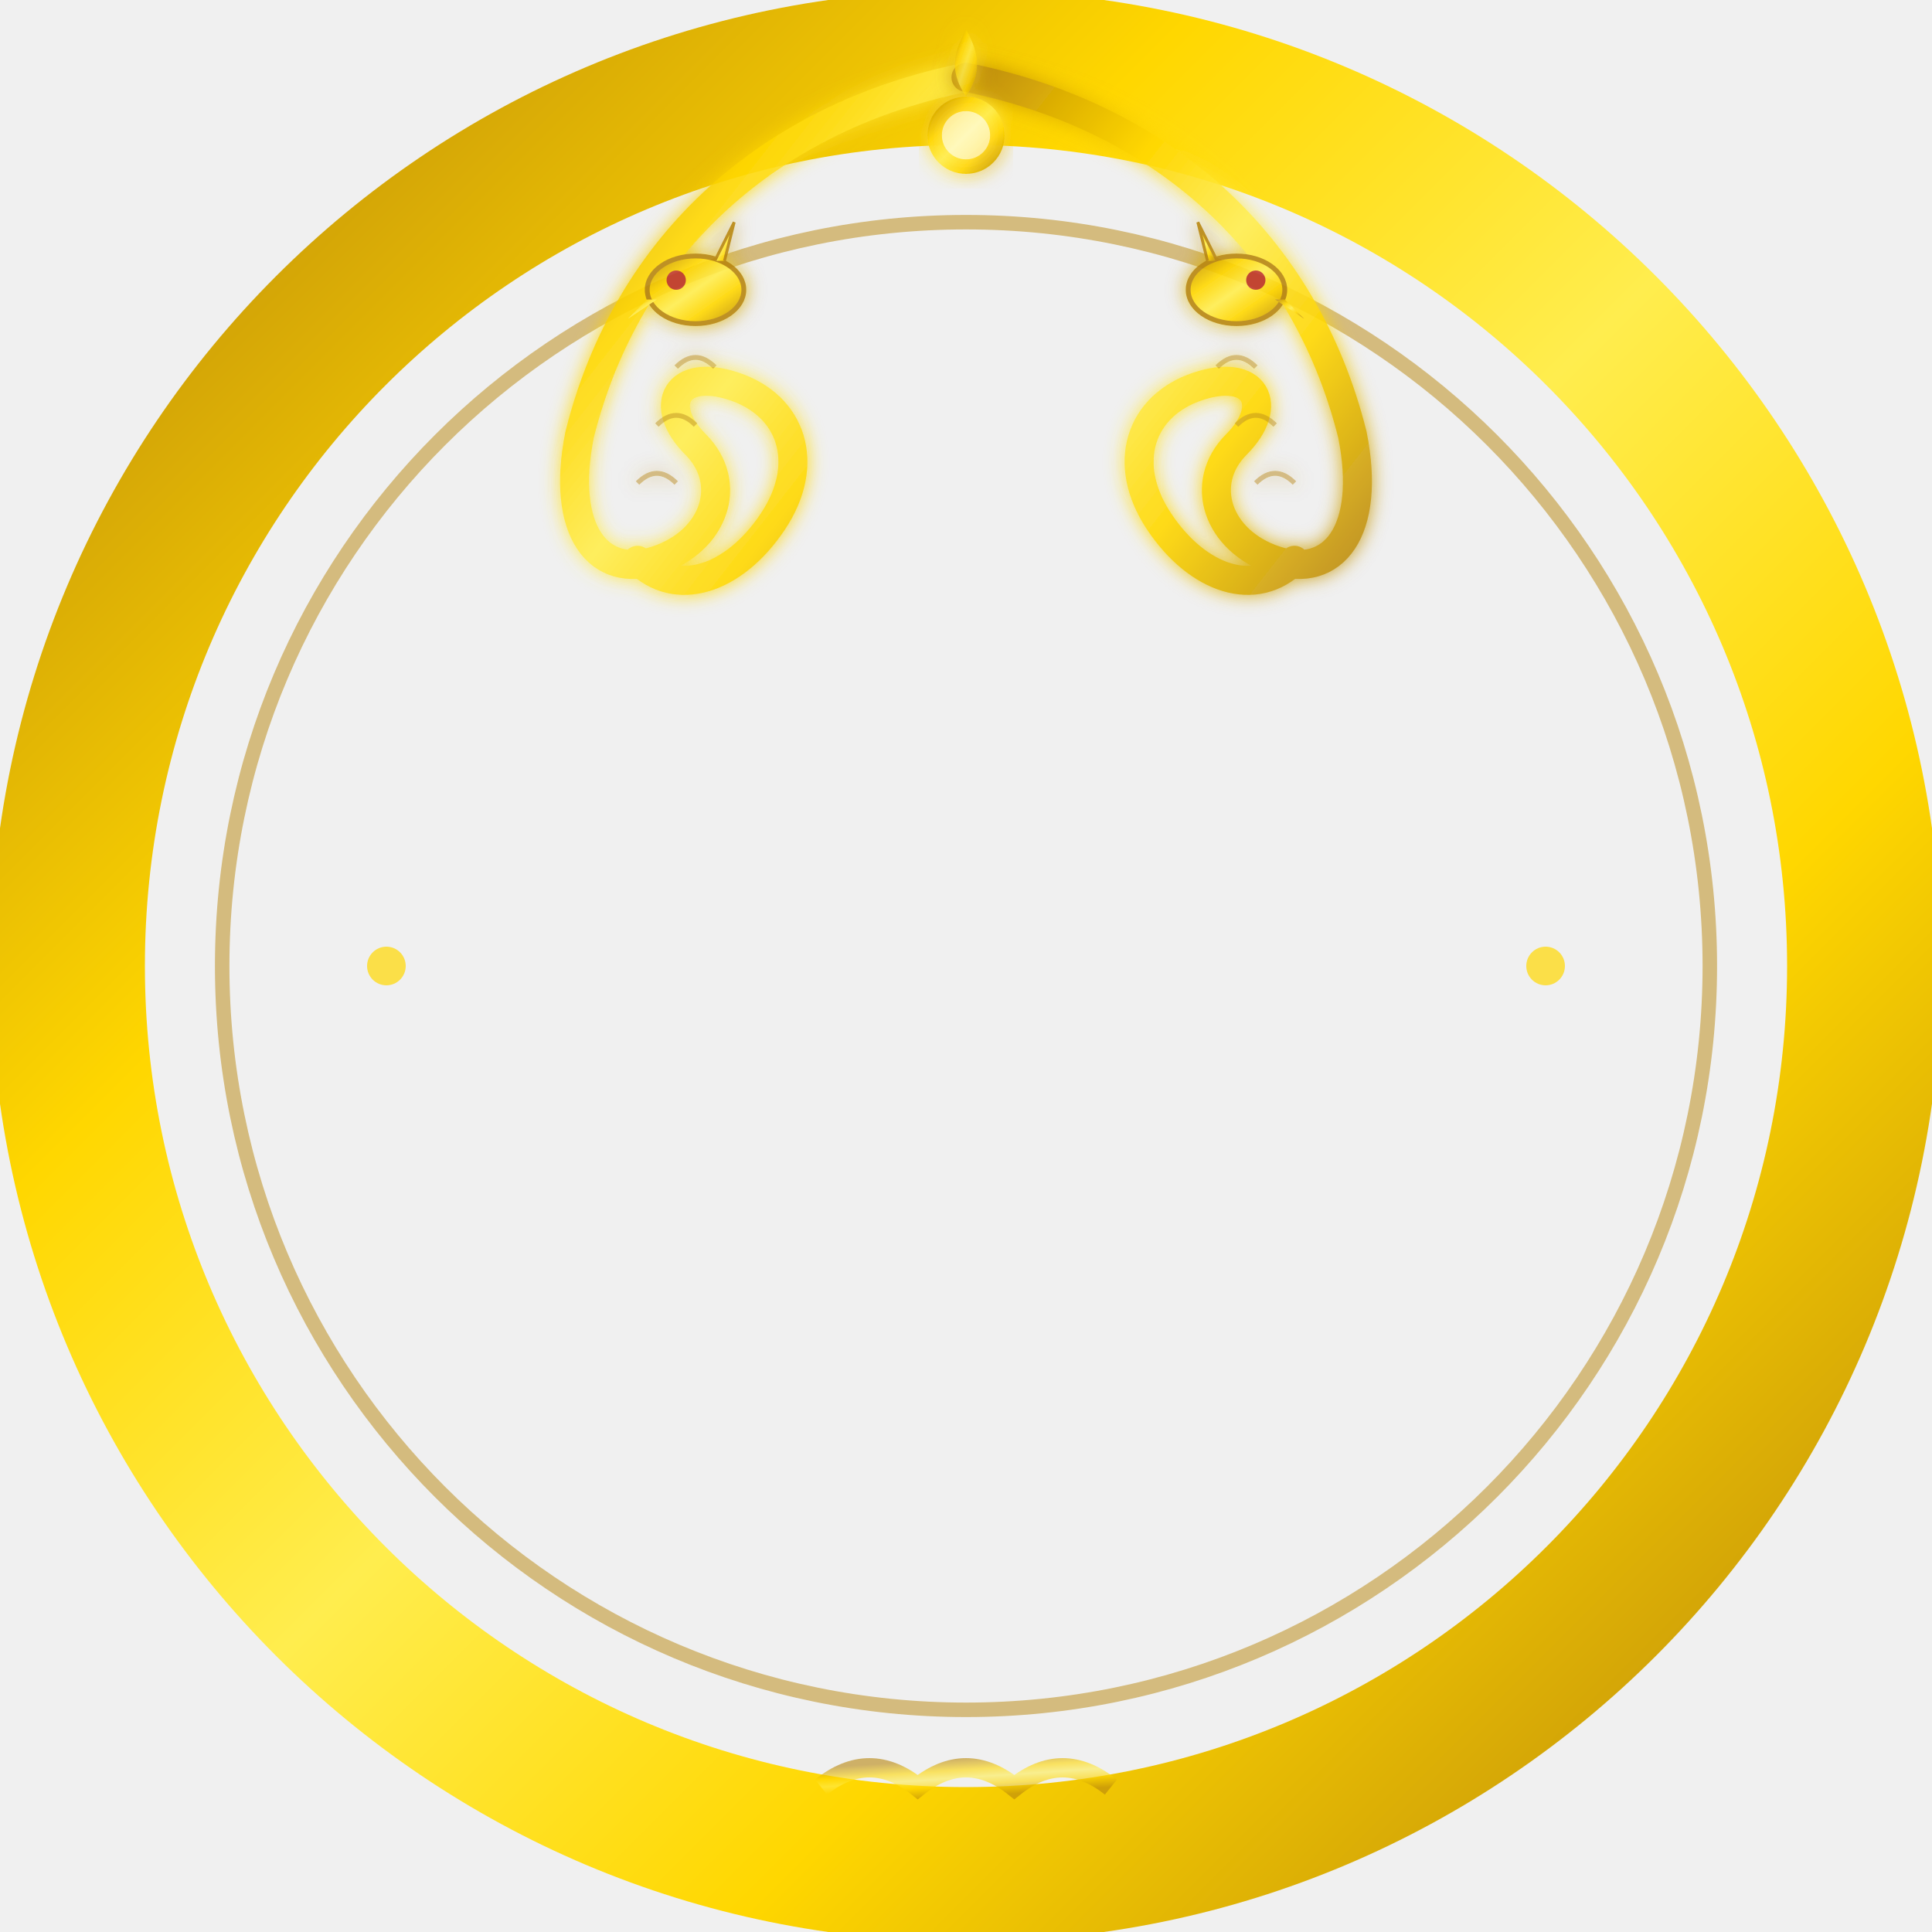
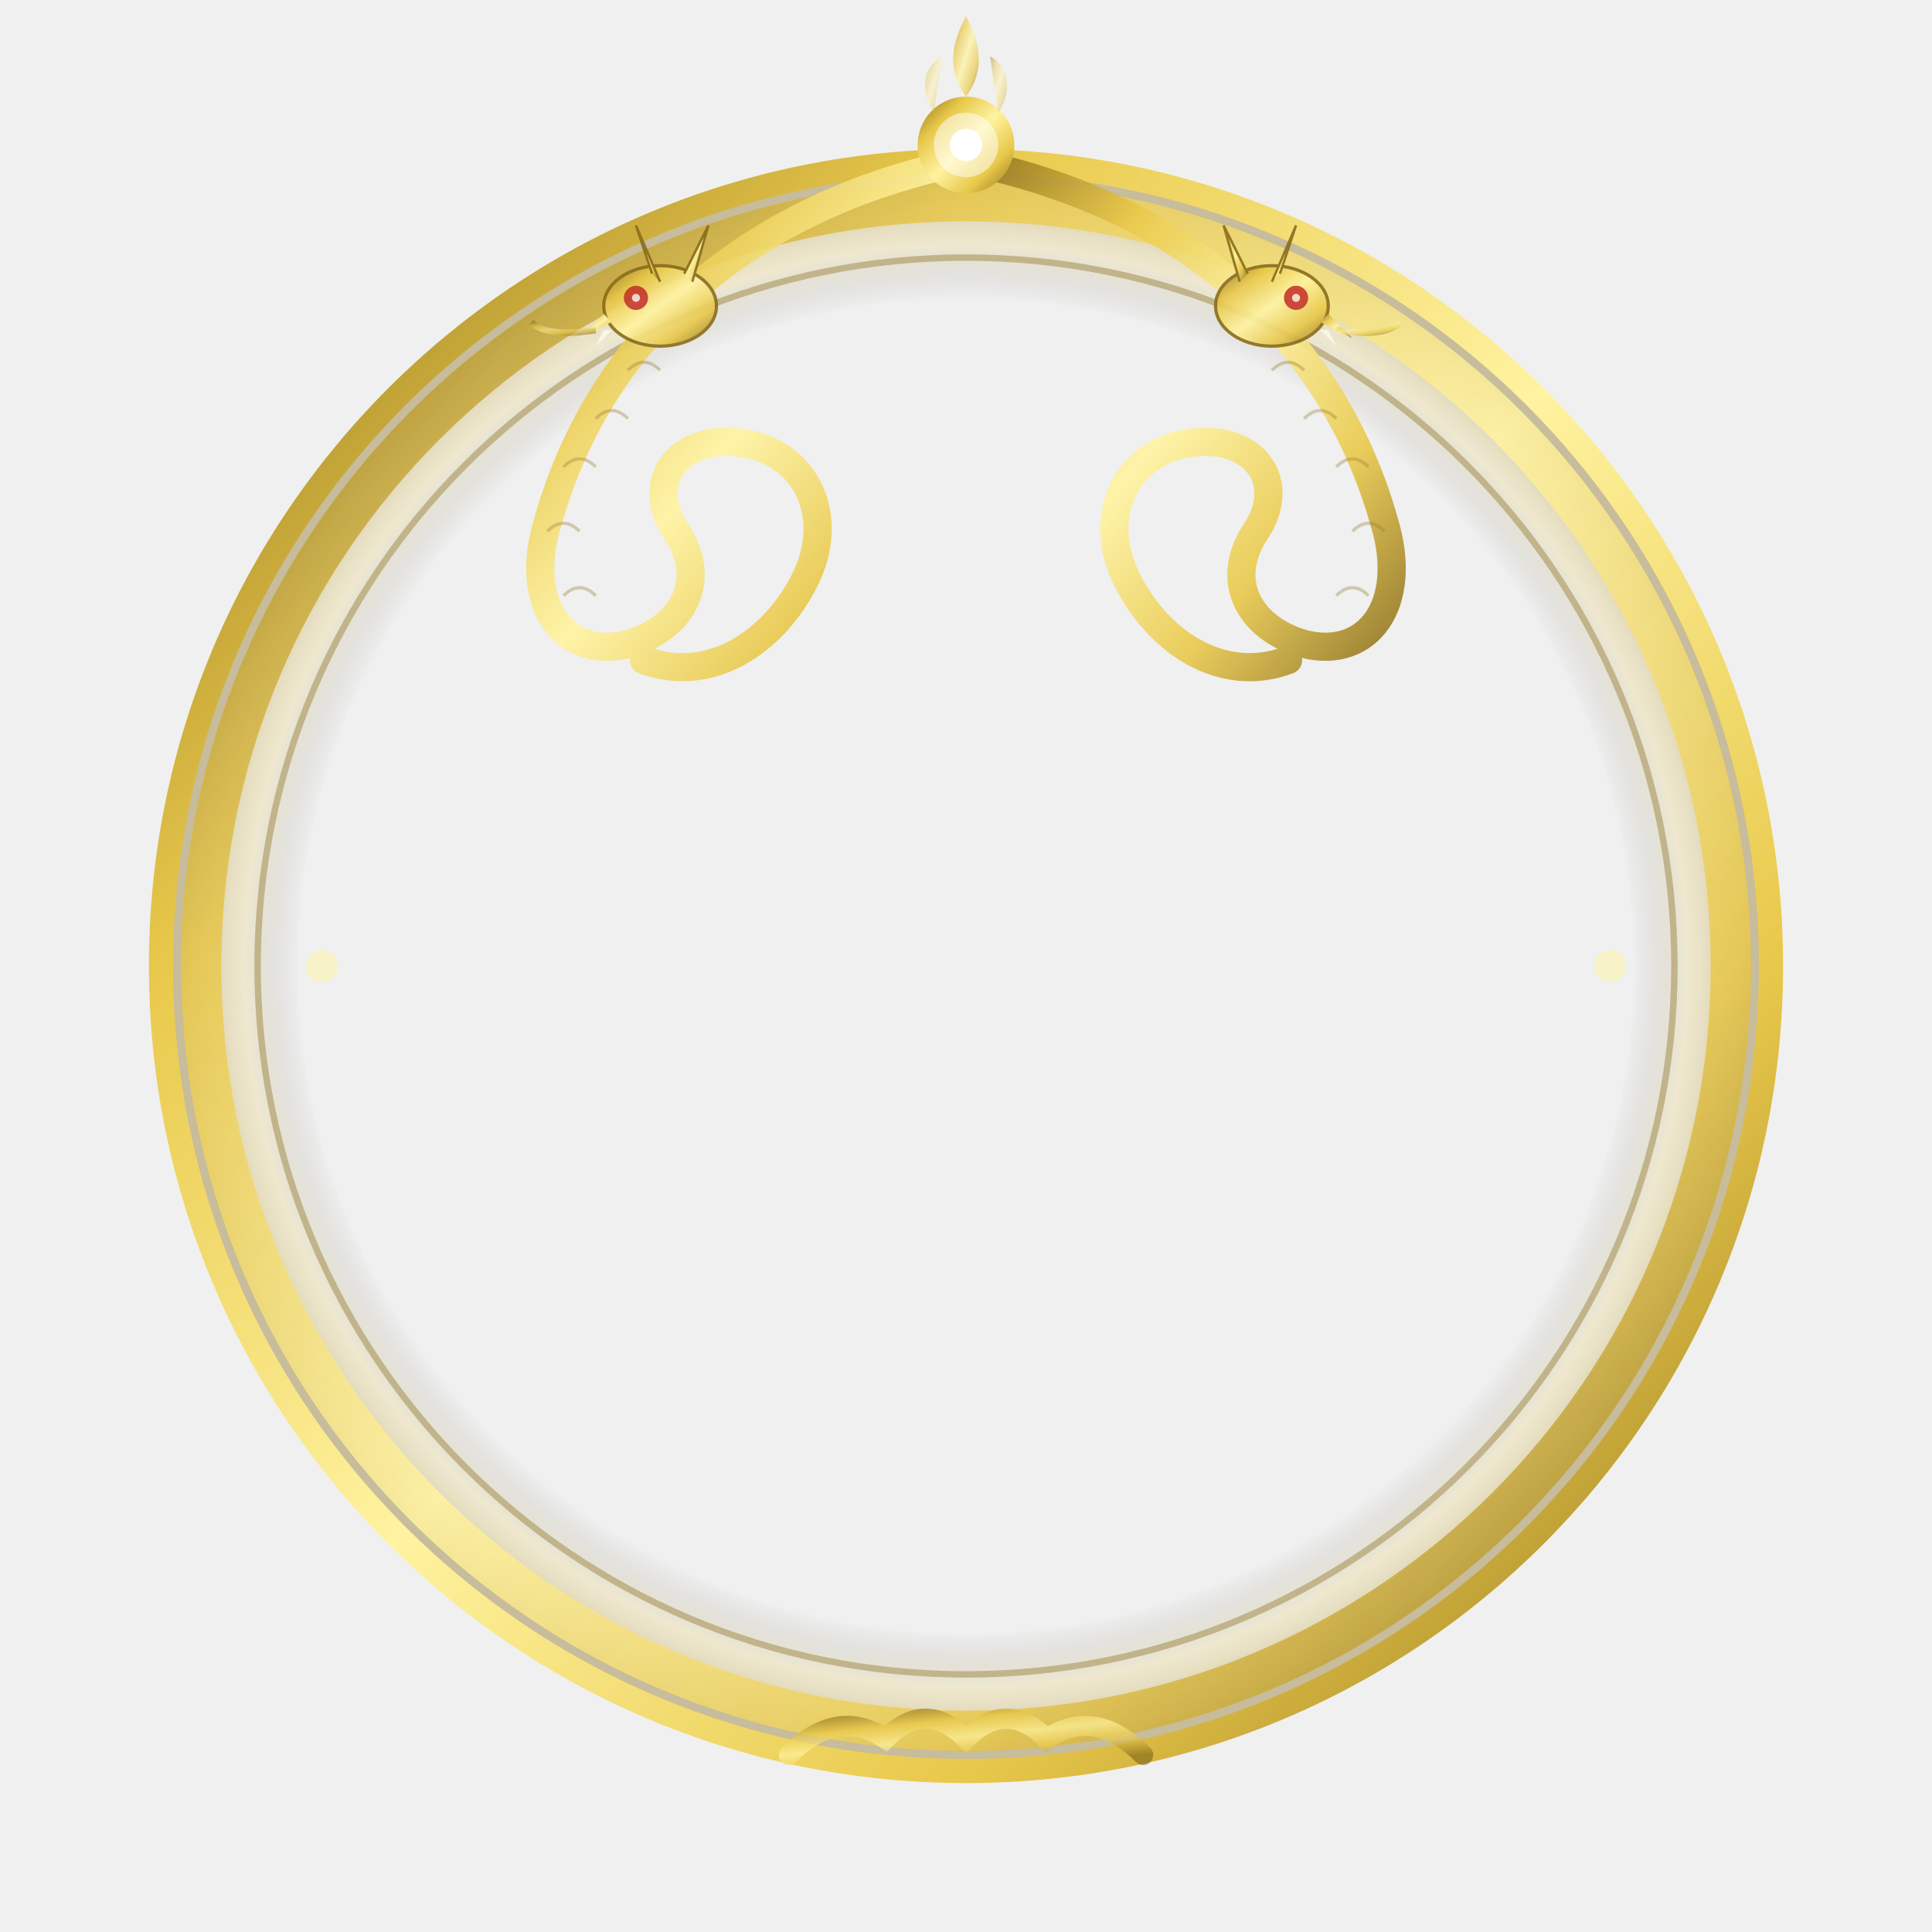
- <svg xmlns="http://www.w3.org/2000/svg" viewBox="0 0 200 200" width="200" height="200">
+ <svg xmlns="http://www.w3.org/2000/svg" viewBox="0 0 240 240" width="240" height="240">
  <defs>
-     <linearGradient id="dragonGold" x1="0%" y1="0%" x2="100%" y2="100%">
-       <stop offset="0%" stop-color="#b8860b" />
-       <stop offset="30%" stop-color="#ffd700" />
-       <stop offset="50%" stop-color="#ffed4e" />
-       <stop offset="70%" stop-color="#ffd700" />
-       <stop offset="100%" stop-color="#b8860b" />
+     <linearGradient id="drgGold" x1="0%" y1="0%" x2="100%" y2="100%">
+       <stop offset="0%" stop-color="#8a6d1b" />
+       <stop offset="25%" stop-color="#e8c84a" />
+       <stop offset="50%" stop-color="#fff3a0" />
+       <stop offset="75%" stop-color="#e8c84a" />
+       <stop offset="100%" stop-color="#8a6d1b" />
    </linearGradient>
-     <filter id="dragonGlow">
-       <feGaussianBlur stdDeviation="1" result="blur" />
-       <feMerge>
-         <feMergeNode in="blur" />
-         <feMergeNode in="SourceGraphic" />
-       </feMerge>
-     </filter>
+     <radialGradient id="drgInnerGlow" cx="50%" cy="50%" r="48%">
+       <stop offset="85%" stop-color="transparent" />
+       <stop offset="92%" stop-color="#e8c84a" stop-opacity="0.2" />
+       <stop offset="100%" stop-color="#8a6d1b" stop-opacity="0.4" />
+     </radialGradient>
  </defs>
-   <circle cx="100" cy="100" r="93" fill="none" stroke="url(#dragonGold)" stroke-width="16" />
-   <circle cx="100" cy="100" r="77" fill="none" stroke="#b8860b" stroke-width="1.5" opacity="0.5" />
-   <g filter="url(#dragonGlow)" opacity="0.9">
-     <path d="M100,8 C80,12 65,25 60,45 C58,55 62,60 68,58 C74,56 76,50 72,46 C68,42 70,38 76,40 C82,42 84,48 80,54 C76,60 70,62 66,58" fill="none" stroke="url(#dragonGold)" stroke-width="3" stroke-linecap="round" />
-     <g transform="translate(72,30)">
-       <ellipse cx="0" cy="0" rx="5" ry="3.5" fill="url(#dragonGold)" stroke="#b8860b" stroke-width="0.5" />
-       <circle cx="-2" cy="-1" r="1" fill="#c0392b" />
-       <path d="M-4,1 L-7,3 L-5,1" fill="url(#dragonGold)" />
-       <path d="M2,-3 L4,-7 L3,-3" fill="url(#dragonGold)" stroke="#b8860b" stroke-width="0.3" />
+   <circle cx="120" cy="120" r="100" fill="url(#drgInnerGlow)" />
+   <circle cx="120" cy="120" r="100" fill="none" stroke="url(#drgGold)" stroke-width="3" />
+   <circle cx="120" cy="120" r="95" fill="none" stroke="url(#drgGold)" stroke-width="5" opacity="0.85" />
+   <circle cx="120" cy="120" r="88" fill="none" stroke="#8a6d1b" stroke-width="0.8" opacity="0.4" />
+   <g opacity="0.9">
+     <path d="M120,20 C95,25 75,40 68,65 C65,75 70,82 78,80 C85,78 88,72 84,66 C80,60 84,54 92,55 C100,56 104,64 100,72 C96,80 88,85 80,82" fill="none" stroke="url(#drgGold)" stroke-width="3.5" stroke-linecap="round" />
+     <g transform="translate(82,38)">
+       <ellipse cx="0" cy="0" rx="7" ry="5" fill="url(#drgGold)" stroke="#8a6d1b" stroke-width="0.4" />
+       <circle cx="-3" cy="-1" r="1.5" fill="#c8392b" />
+       <circle cx="-3" cy="-1" r="0.5" fill="#fff" opacity="0.8" />
+       <path d="M-6,2 L-10,4 L-7,1" fill="url(#drgGold)" />
+       <path d="M-7,3 L-8,5 L-6,3" fill="#fff" opacity="0.7" />
+       <path d="M3,-4 L6,-10 L4,-3" fill="url(#drgGold)" stroke="#8a6d1b" stroke-width="0.3" />
+       <path d="M-1,-4 L-3,-10 L0,-3" fill="url(#drgGold)" stroke="#8a6d1b" stroke-width="0.3" />
+       <path d="M-8,3 Q-14,4 -16,2" fill="none" stroke="url(#drgGold)" stroke-width="0.8" opacity="0.6" />
    </g>
-     <g fill="none" stroke="#b8860b" stroke-width="0.5" opacity="0.5">
-       <path d="M70,38 Q72,36 74,38" />
-       <path d="M68,44 Q70,42 72,44" />
-       <path d="M66,50 Q68,48 70,50" />
+     <g fill="none" stroke="#8a6d1b" stroke-width="0.4" opacity="0.35">
+       <path d="M78,46 Q80,44 82,46" />
+       <path d="M74,52 Q76,50 78,52" />
+       <path d="M70,58 Q72,56 74,58" />
+       <path d="M68,66 Q70,64 72,66" />
+       <path d="M70,74 Q72,72 74,74" />
    </g>
  </g>
-   <g filter="url(#dragonGlow)" opacity="0.9">
-     <path d="M100,8 C120,12 135,25 140,45 C142,55 138,60 132,58 C126,56 124,50 128,46 C132,42 130,38 124,40 C118,42 116,48 120,54 C124,60 130,62 134,58" fill="none" stroke="url(#dragonGold)" stroke-width="3" stroke-linecap="round" />
-     <g transform="translate(128,30)">
-       <ellipse cx="0" cy="0" rx="5" ry="3.5" fill="url(#dragonGold)" stroke="#b8860b" stroke-width="0.5" />
-       <circle cx="2" cy="-1" r="1" fill="#c0392b" />
-       <path d="M4,1 L7,3 L5,1" fill="url(#dragonGold)" />
-       <path d="M-2,-3 L-4,-7 L-3,-3" fill="url(#dragonGold)" stroke="#b8860b" stroke-width="0.3" />
+   <g opacity="0.9">
+     <path d="M120,20 C145,25 165,40 172,65 C175,75 170,82 162,80 C155,78 152,72 156,66 C160,60 156,54 148,55 C140,56 136,64 140,72 C144,80 152,85 160,82" fill="none" stroke="url(#drgGold)" stroke-width="3.5" stroke-linecap="round" />
+     <g transform="translate(158,38)">
+       <ellipse cx="0" cy="0" rx="7" ry="5" fill="url(#drgGold)" stroke="#8a6d1b" stroke-width="0.4" />
+       <circle cx="3" cy="-1" r="1.5" fill="#c8392b" />
+       <circle cx="3" cy="-1" r="0.5" fill="#fff" opacity="0.8" />
+       <path d="M6,2 L10,4 L7,1" fill="url(#drgGold)" />
+       <path d="M7,3 L8,5 L6,3" fill="#fff" opacity="0.7" />
+       <path d="M-3,-4 L-6,-10 L-4,-3" fill="url(#drgGold)" stroke="#8a6d1b" stroke-width="0.3" />
+       <path d="M1,-4 L3,-10 L0,-3" fill="url(#drgGold)" stroke="#8a6d1b" stroke-width="0.3" />
+       <path d="M8,3 Q14,4 16,2" fill="none" stroke="url(#drgGold)" stroke-width="0.8" opacity="0.6" />
    </g>
-     <g fill="none" stroke="#b8860b" stroke-width="0.5" opacity="0.5">
-       <path d="M130,38 Q128,36 126,38" />
-       <path d="M132,44 Q130,42 128,44" />
-       <path d="M134,50 Q132,48 130,50" />
+     <g fill="none" stroke="#8a6d1b" stroke-width="0.4" opacity="0.35">
+       <path d="M162,46 Q160,44 158,46" />
+       <path d="M166,52 Q164,50 162,52" />
+       <path d="M170,58 Q168,56 166,58" />
+       <path d="M172,66 Q170,64 168,66" />
+       <path d="M170,74 Q168,72 166,74" />
    </g>
  </g>
-   <g transform="translate(100,14)" filter="url(#dragonGlow)">
-     <circle cx="0" cy="0" r="4" fill="url(#dragonGold)" opacity="0.9" />
-     <circle cx="0" cy="0" r="2.5" fill="#fff" opacity="0.6" />
-     <path d="M0,-4 C-2,-7 -1,-9 0,-11 C1,-9 2,-7 0,-4" fill="url(#dragonGold)" opacity="0.7" />
+   <g transform="translate(120,18)">
+     <circle cx="0" cy="0" r="6" fill="url(#drgGold)" />
+     <circle cx="0" cy="0" r="4" fill="#fff" opacity="0.5" />
+     <circle cx="0" cy="0" r="2" fill="#fff" />
+     <path d="M0,-6 C-3,-10 -1,-14 0,-16 C1,-14 3,-10 0,-6" fill="url(#drgGold)" opacity="0.7" />
+     <path d="M-4,-4 C-6,-7 -5,-10 -3,-11" fill="url(#drgGold)" opacity="0.4" />
+     <path d="M4,-4 C6,-7 5,-10 3,-11" fill="url(#drgGold)" opacity="0.4" />
  </g>
-   <g transform="translate(100,185)" opacity="0.6">
-     <path d="M-15,0 Q-10,-4 -5,0 Q0,-4 5,0 Q10,-4 15,0" fill="none" stroke="url(#dragonGold)" stroke-width="2" />
+   <g transform="translate(120,218)" opacity="0.7">
+     <path d="M-22,0 Q-16,-6 -10,-2 Q-5,-7 0,-2 Q5,-7 10,-2 Q16,-6 22,0" fill="none" stroke="url(#drgGold)" stroke-width="2.5" stroke-linecap="round" />
  </g>
-   <g fill="#ffd700" opacity="0.7">
-     <circle cx="40" cy="100" r="2" />
-     <circle cx="160" cy="100" r="2" />
+   <g fill="#fff3a0" opacity="0.5">
+     <circle cx="40" cy="120" r="2" />
+     <circle cx="200" cy="120" r="2" />
  </g>
</svg>
